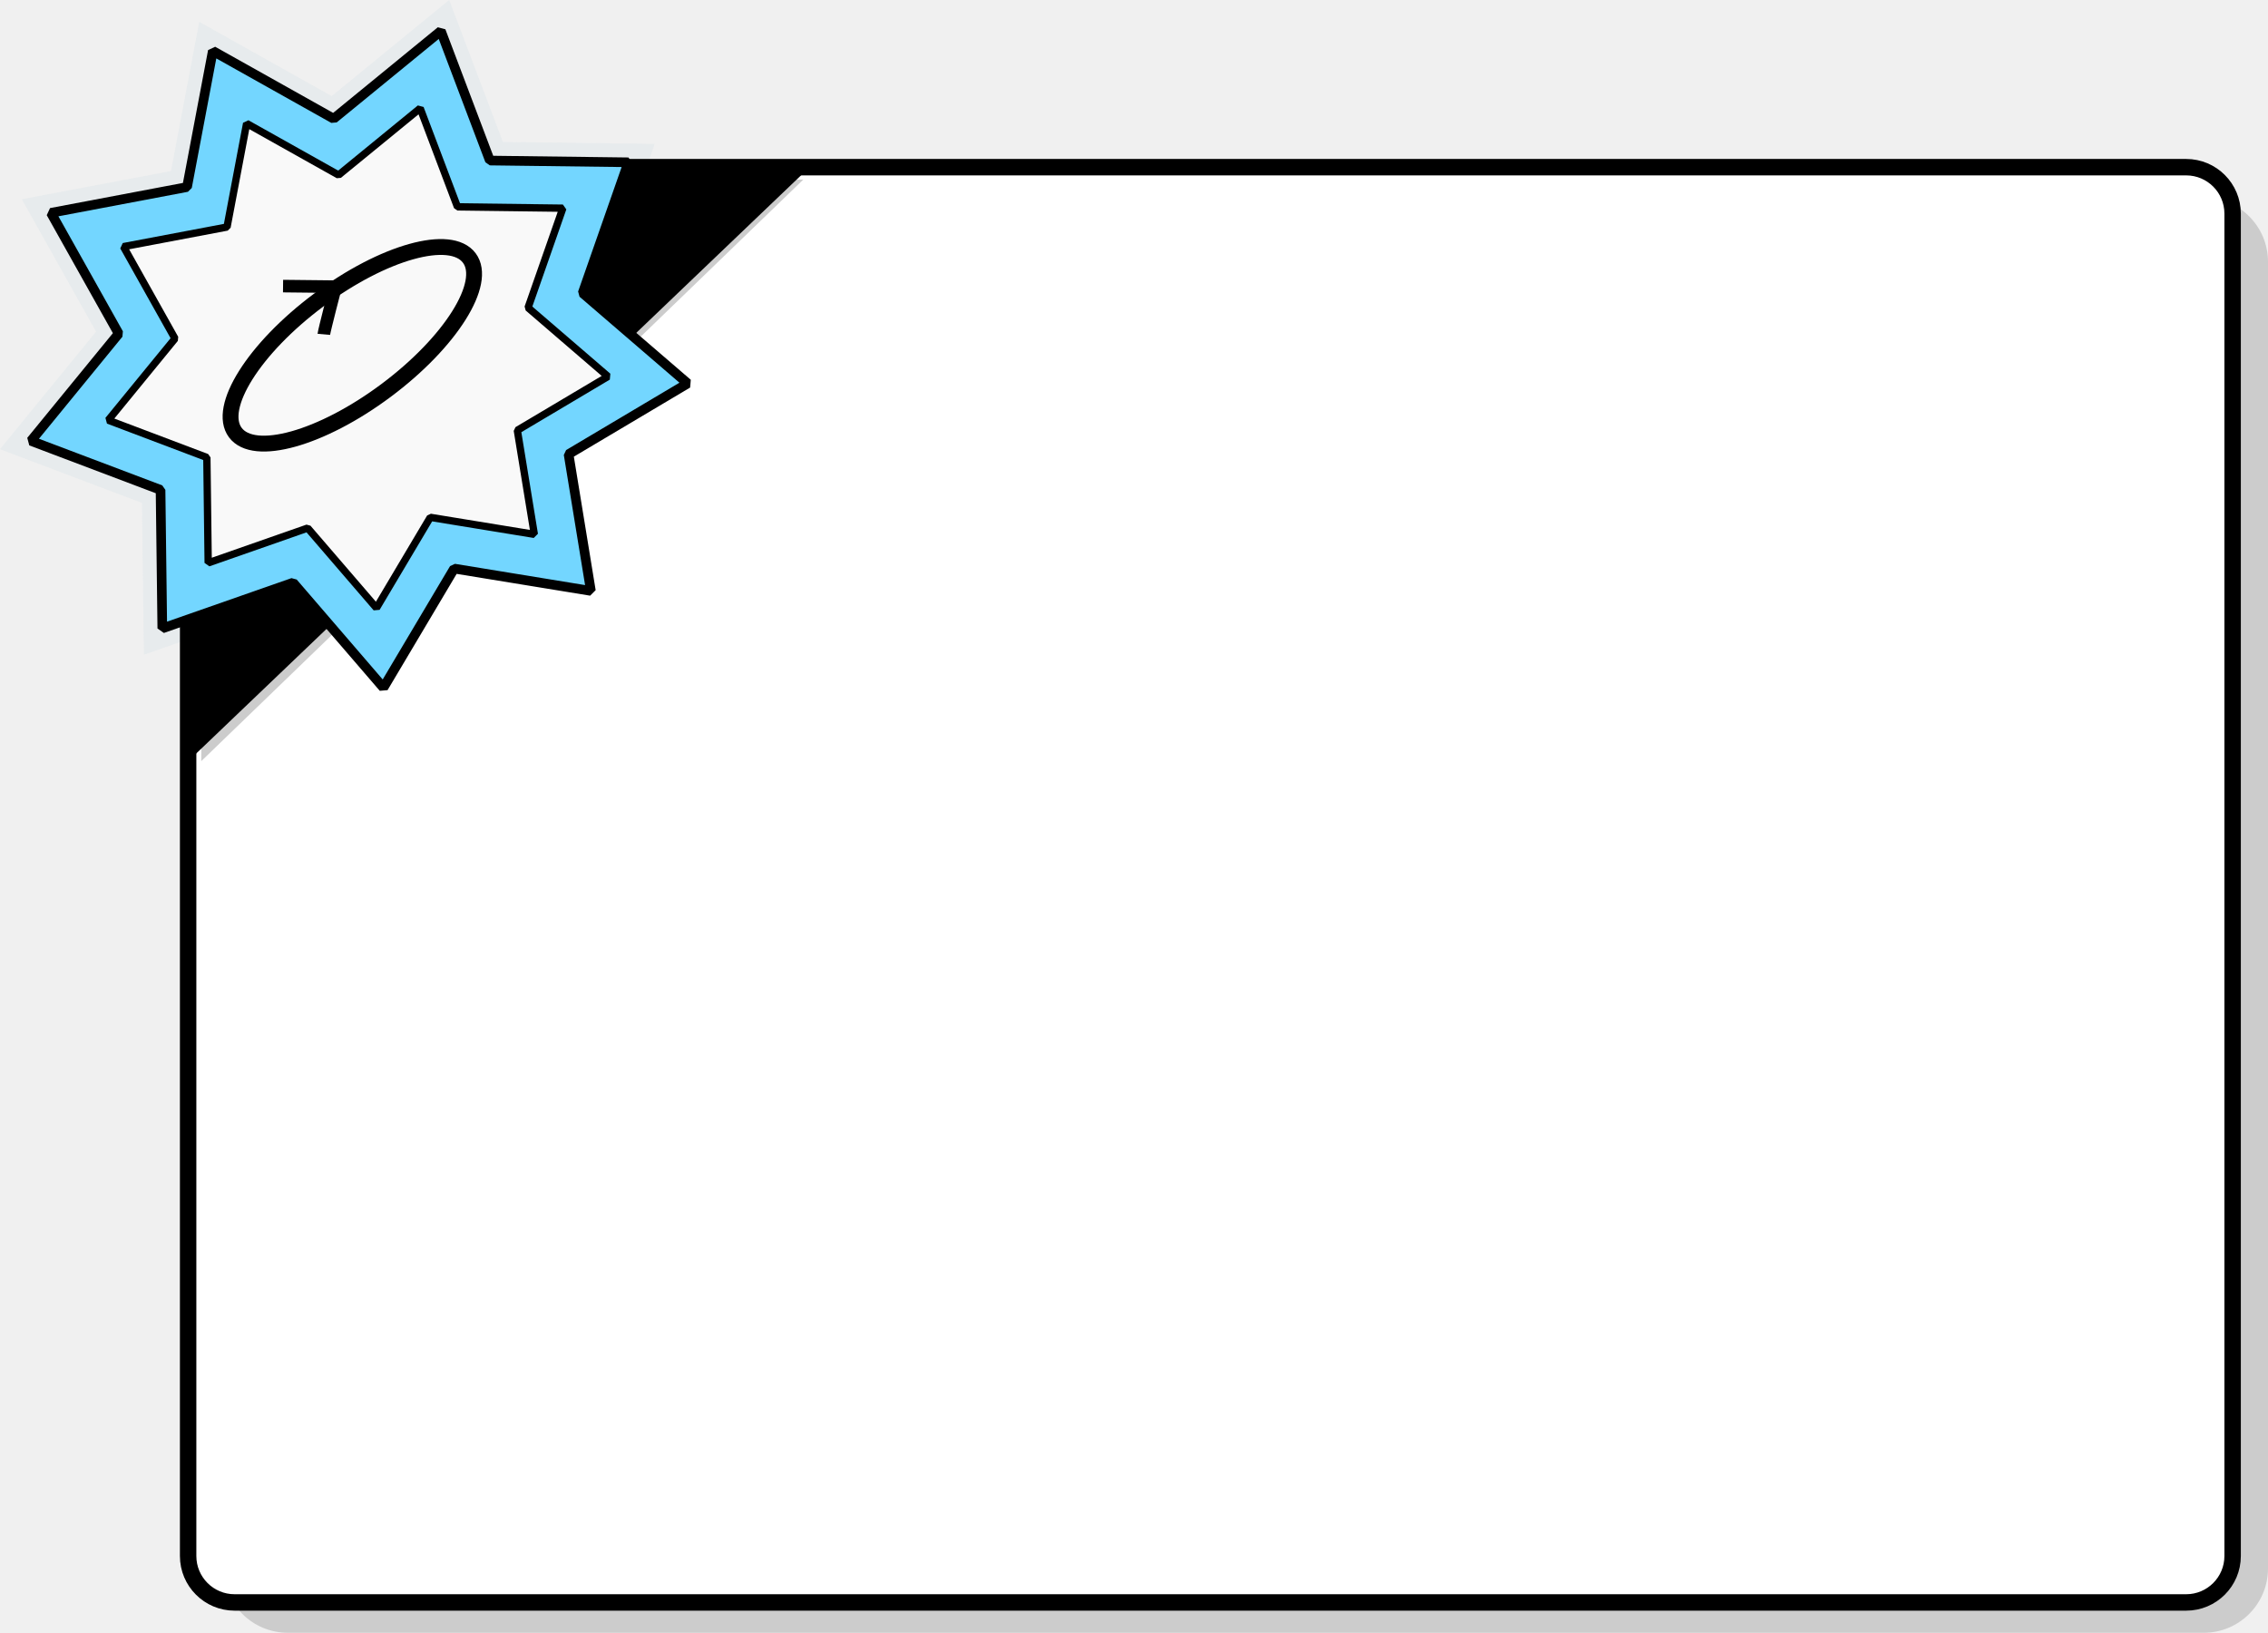
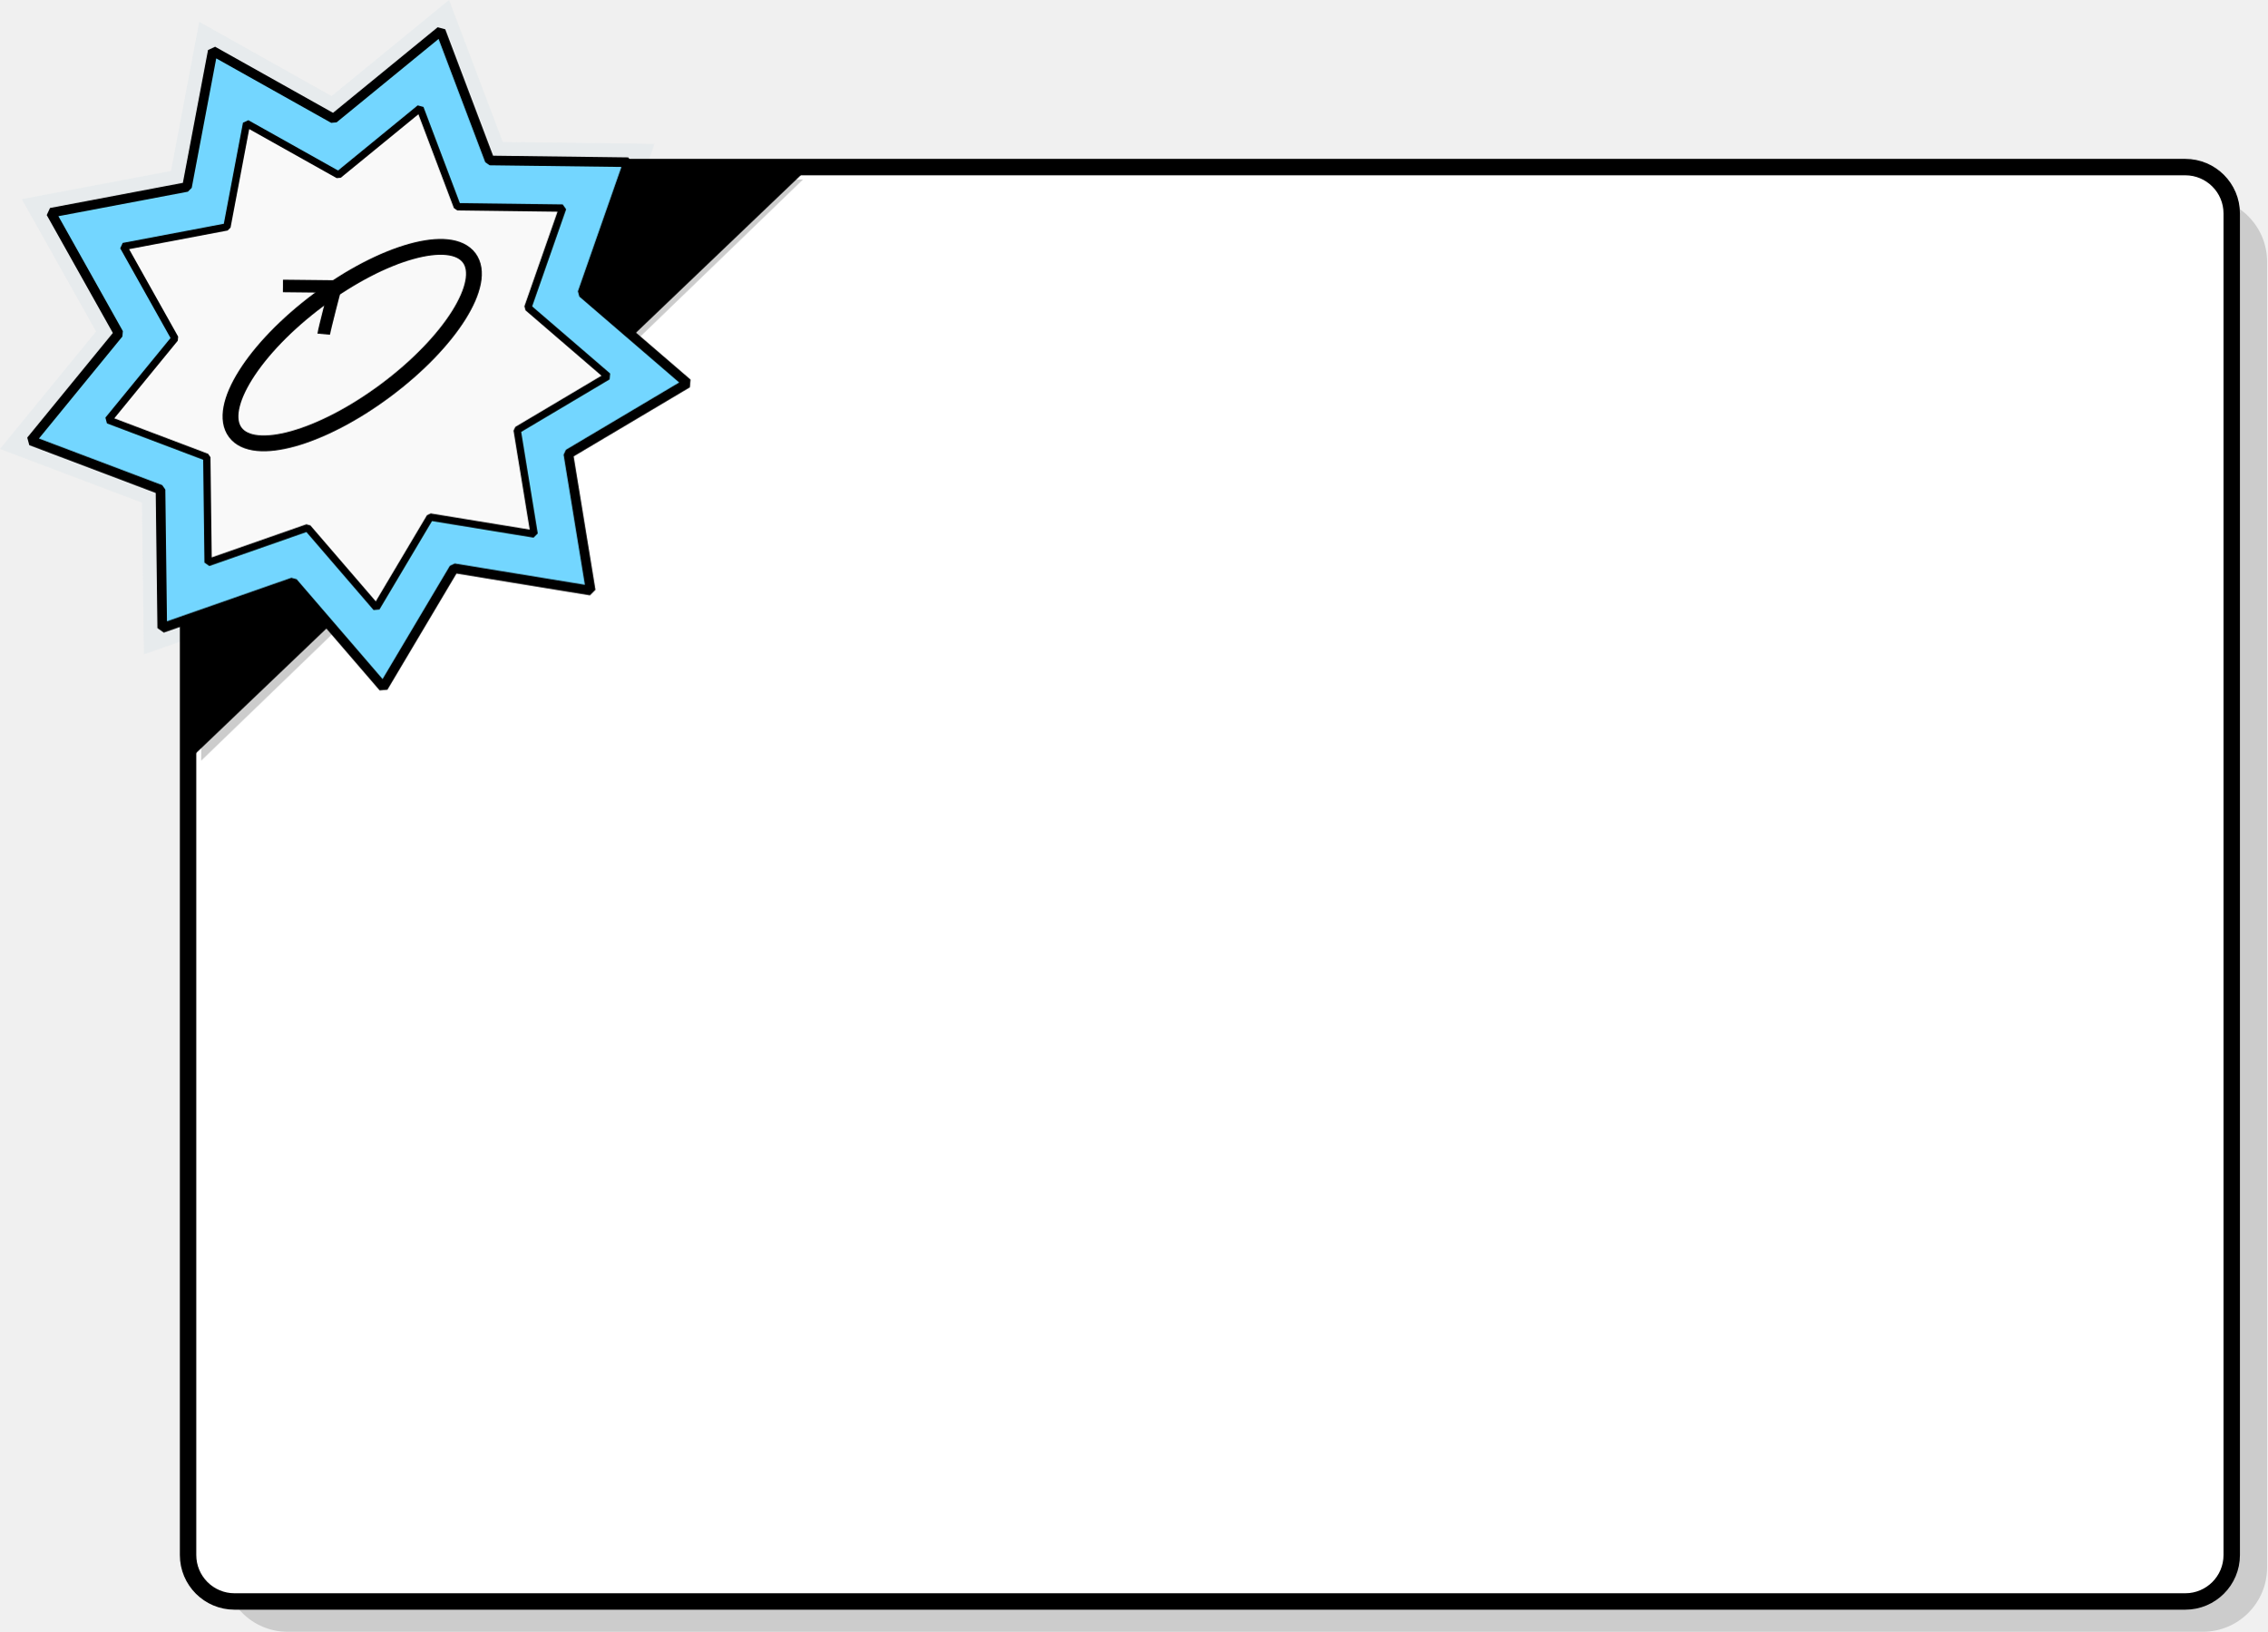
- <svg xmlns="http://www.w3.org/2000/svg" version="1.1" width="3791.303" height="2729.352" id="svg2">
+ <svg xmlns="http://www.w3.org/2000/svg" version="1.1" width="303" height="218.129" id="svg2">
  <defs id="defs4" />
-   <path d="M 687.023,722.059 458.487,684.72 340.19,883.79 189.123,708.286 -29.458,784.743 -32.371,553.195 -248.959,471.264 -102.353,292.015 -215.605,90.032 11.92,46.956 54.996,-180.569 256.979,-67.317 436.228,-213.923 518.159,2.665 749.707,5.578 673.25,224.159 848.754,375.226 649.684,493.523 z" id="path3771" style="fill:#9bc5d7;fill-opacity:0.11;stroke:none" transform="matrix(1.095863,0,0,1.095863,272.8246,234.4299)" />
-   <rect ry="107.516" rx="107.516" y="330.142" x="373.625" height="2399.21" width="3417.678" id="rect4033" style="fill:#cccccc;stroke:none" />
-   <rect style="fill:#ffffff;stroke:#000000;stroke-width:27.464;stroke-linecap:square;stroke-linejoin:bevel;stroke-miterlimit:4;stroke-opacity:1;stroke-dasharray:none;stroke-dashoffset:0" id="rect2986" width="3417.678" height="2399.21" x="314.494" y="279.458" rx="77.651" ry="77.651" />
-   <g id="g2991" transform="matrix(1.40325,0,0,1.40325,298.3534,261.8715)">
+   <path d="M 687.023,722.059 458.487,684.72 340.19,883.79 189.123,708.286 -29.458,784.743 -32.371,553.195 -248.959,471.264 -102.353,292.015 -215.605,90.032 11.92,46.956 54.996,-180.569 256.979,-67.317 436.228,-213.923 518.159,2.665 749.707,5.578 673.25,224.159 848.754,375.226 649.684,493.523 z" id="path3771" style="fill:#9bc5d7;fill-opacity:0.11;stroke:none" transform="matrix(0.08758124,0,0,0.08758124,21.8041,18.7356)" />
+   <rect ry="8.593" rx="8.593" y="26.385" x="29.86" height="191.745" width="273.14" id="rect4033" style="fill:#cccccc;stroke:none" />
+   <rect style="fill:#ffffff;stroke:#000000;stroke-width:2.195;stroke-linecap:square;stroke-linejoin:bevel;stroke-miterlimit:4;stroke-opacity:1;stroke-dasharray:none;stroke-dashoffset:0" id="rect2986" width="273.14" height="191.745" x="25.134" y="22.334" rx="6.206" ry="6.206" />
+   <g id="g2991" transform="matrix(0.1121475,0,0,0.1121475,23.8443,20.9288)">
    <path style="fill:#cccccc;stroke:none" d="M 27.091,720.136 744.316,27.317 l -711.464,0 z" id="path4045" />
    <path id="path4035" d="M 5.973,725.448 749.627,14.646 57.016,9.559 32.009,27.317 14.097,67.255 z" style="fill:#000000;stroke:none" />
  </g>
-   <path style="fill:#73d6ff;fill-opacity:1;stroke:#000000;stroke-width:16.1;stroke-linecap:square;stroke-linejoin:bevel;stroke-miterlimit:4;stroke-opacity:1;stroke-dasharray:none;stroke-dashoffset:0" id="path2995" d="M 687.023,722.059 458.487,684.72 340.19,883.79 189.123,708.286 -29.458,784.743 -32.371,553.195 -248.959,471.264 -102.353,292.015 -215.605,90.032 11.92,46.956 54.996,-180.569 256.979,-67.317 436.228,-213.923 518.159,2.665 749.707,5.578 673.25,224.159 848.754,375.226 649.684,493.523 z" transform="translate(300.7621,265.726)" />
-   <path d="M 687.023,722.059 458.487,684.72 340.19,883.79 189.123,708.286 -29.458,784.743 -32.371,553.195 -248.959,471.264 -102.353,292.015 -215.605,90.032 11.92,46.956 54.996,-180.569 256.979,-67.317 436.228,-213.923 518.159,2.665 749.707,5.578 673.25,224.159 848.754,375.226 649.684,493.523 z" id="path3001" style="fill:#f9f9f9;fill-opacity:1;stroke:#000000;stroke-width:16.1;stroke-linecap:square;stroke-linejoin:bevel;stroke-miterlimit:4;stroke-opacity:1;stroke-dasharray:none;stroke-dashoffset:0" transform="matrix(0.7609433,0,0,0.7609433,370.4306,343.7701)" />
-   <g id="g3779" style="stroke:#000000" transform="matrix(0.9872335,-0.1592796,0.1592796,0.9872335,254.8283,315.6075)">
+   <path style="fill:#73d6ff;fill-opacity:1;stroke:#000000;stroke-width:16.1;stroke-linecap:square;stroke-linejoin:bevel;stroke-miterlimit:4;stroke-opacity:1;stroke-dasharray:none;stroke-dashoffset:0" id="path2995" d="M 687.023,722.059 458.487,684.72 340.19,883.79 189.123,708.286 -29.458,784.743 -32.371,553.195 -248.959,471.264 -102.353,292.015 -215.605,90.032 11.92,46.956 54.996,-180.569 256.979,-67.317 436.228,-213.923 518.159,2.665 749.707,5.578 673.25,224.159 848.754,375.226 649.684,493.523 z" transform="matrix(0.07991986,0,0,0.07991986,24.0368,21.2368)" />
+   <path d="M 687.023,722.059 458.487,684.72 340.19,883.79 189.123,708.286 -29.458,784.743 -32.371,553.195 -248.959,471.264 -102.353,292.015 -215.605,90.032 11.92,46.956 54.996,-180.569 256.979,-67.317 436.228,-213.923 518.159,2.665 749.707,5.578 673.25,224.159 848.754,375.226 649.684,493.523 z" id="path3001" style="fill:#f9f9f9;fill-opacity:1;stroke:#000000;stroke-width:16.1;stroke-linecap:square;stroke-linejoin:bevel;stroke-miterlimit:4;stroke-opacity:1;stroke-dasharray:none;stroke-dashoffset:0" transform="matrix(0.06081448,0,0,0.06081448,29.6047,27.4741)" />
+   <g id="g3779" style="stroke:#000000" transform="matrix(0.07889956,-0.01272961,0.01272961,0.07889956,20.3658,25.2233)">
    <path transform="matrix(1.118519,-0.583902,0.583902,1.118519,-221.3558,78.4205)" d="m 465.903,350.634 c 0,41.236 -86.579,74.664 -193.38,74.664 -106.801,0 -193.38,-33.428 -193.38,-74.664 0,-41.236 86.579,-74.664 193.38,-74.664 106.801,0 193.38,33.428 193.38,74.664 z" id="path3773" style="fill:none;stroke:#000000;stroke-width:21;stroke-miterlimit:4;stroke-dasharray:none" />
    <path id="path3777" d="m 244.098,285.82 c 1.493,-5.973 32.159,-75.554 32.159,-75.554 l -86.61,-14.933" style="fill:none;stroke:#000000;stroke-width:21;stroke-linecap:butt;stroke-linejoin:miter;stroke-miterlimit:4;stroke-opacity:1;stroke-dasharray:none" />
  </g>
</svg>
